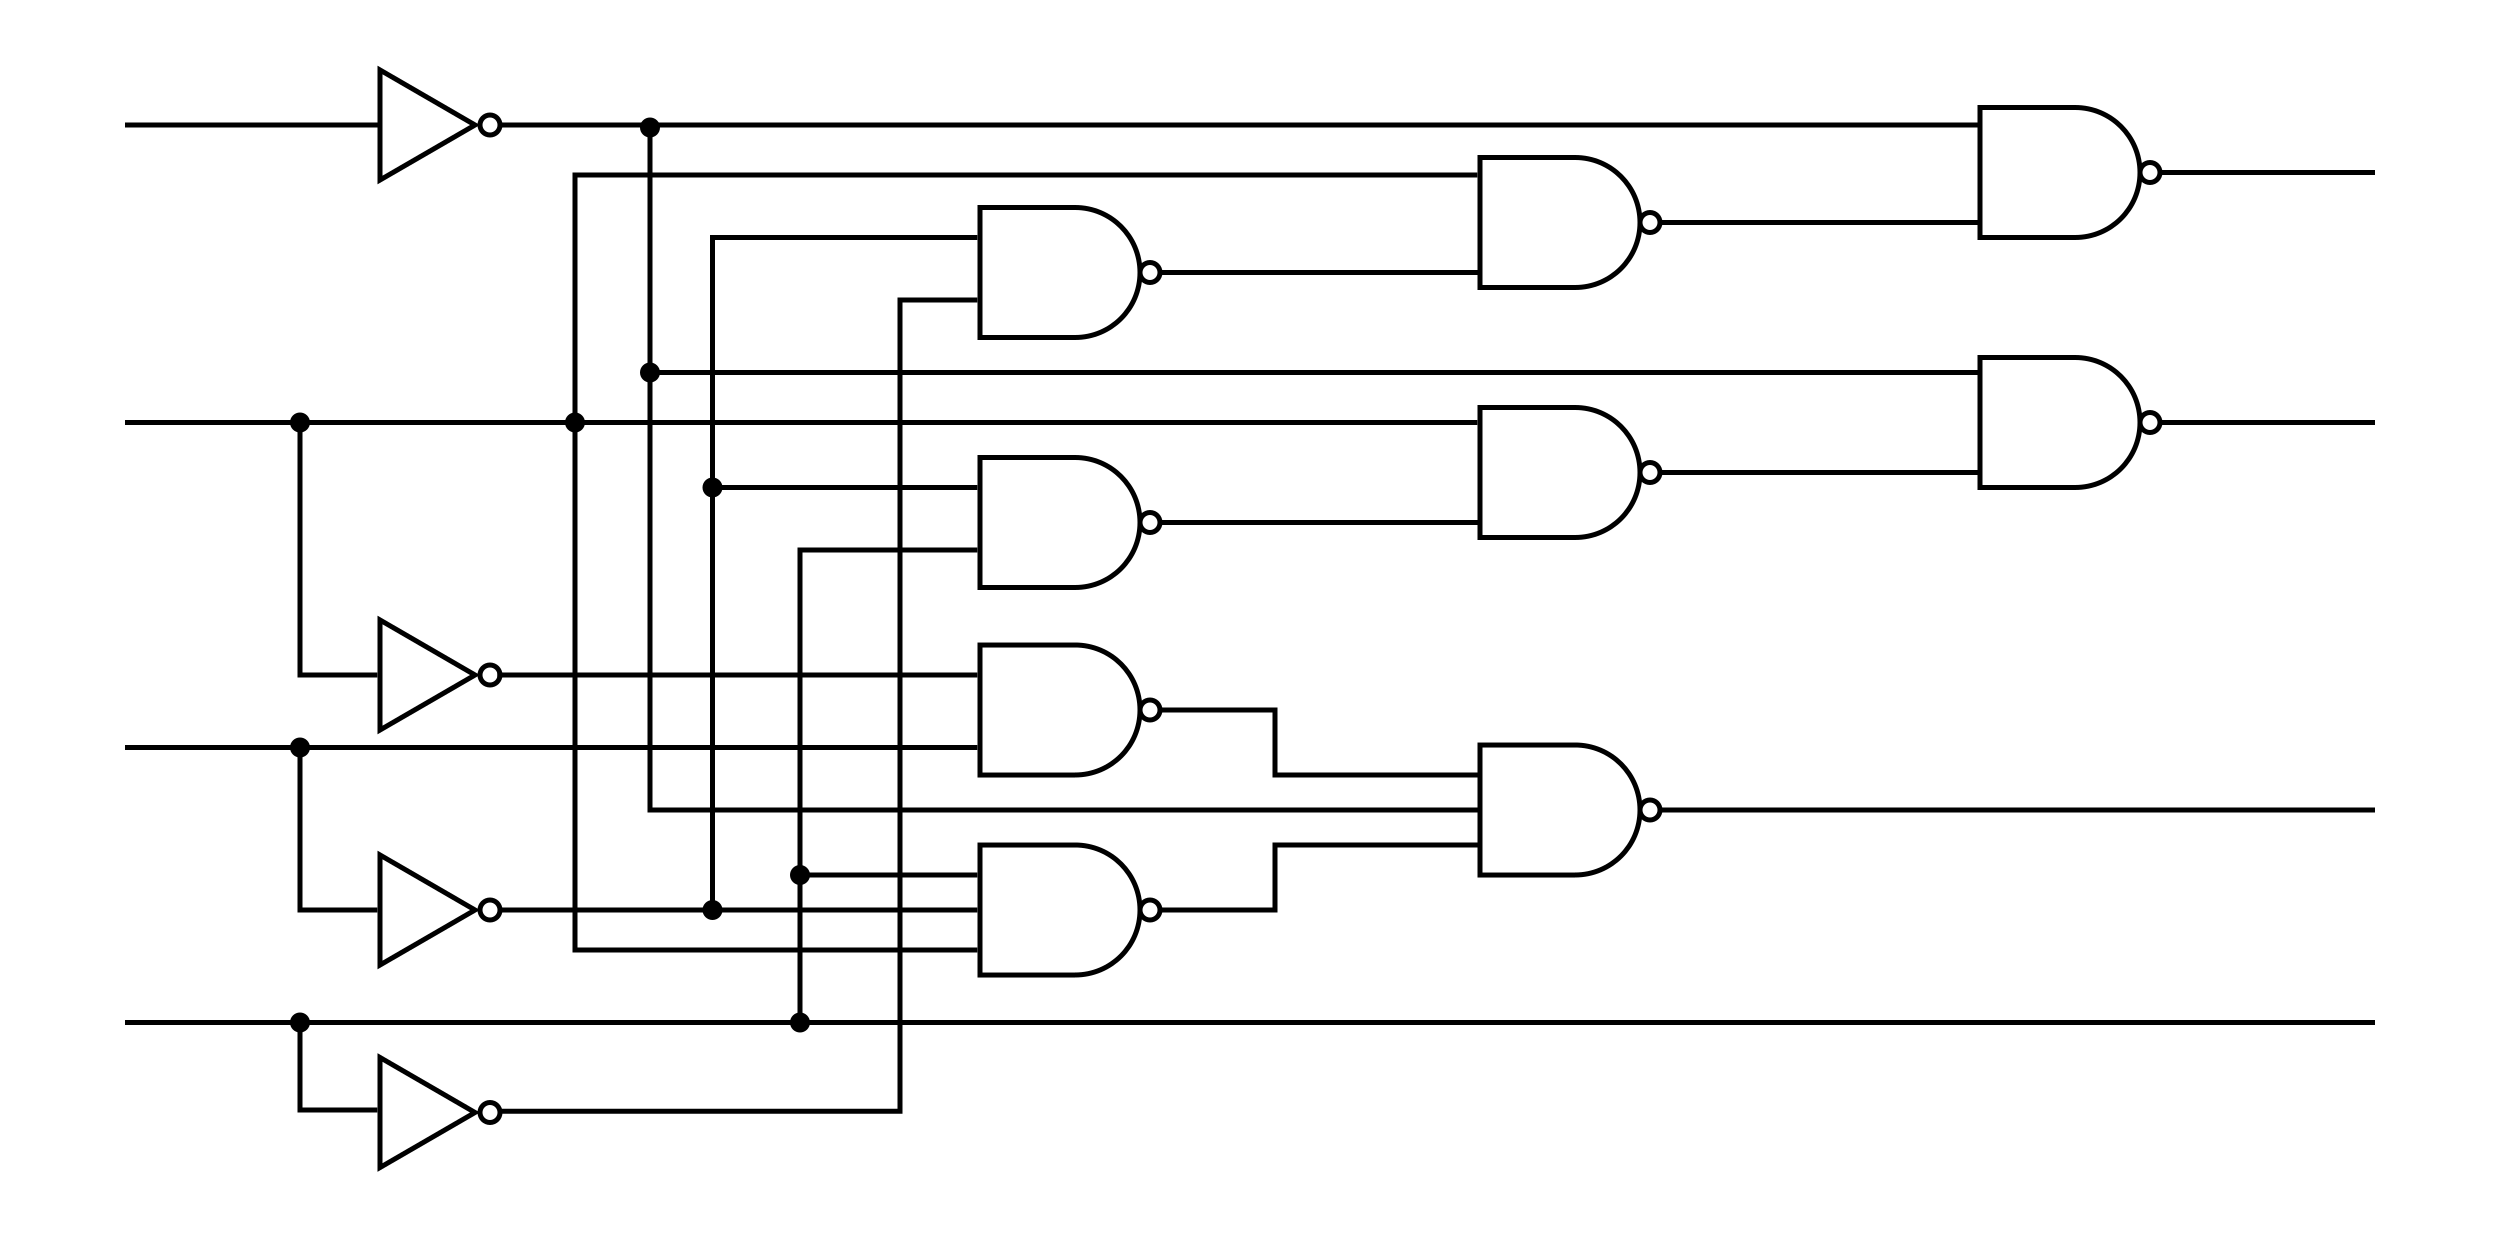
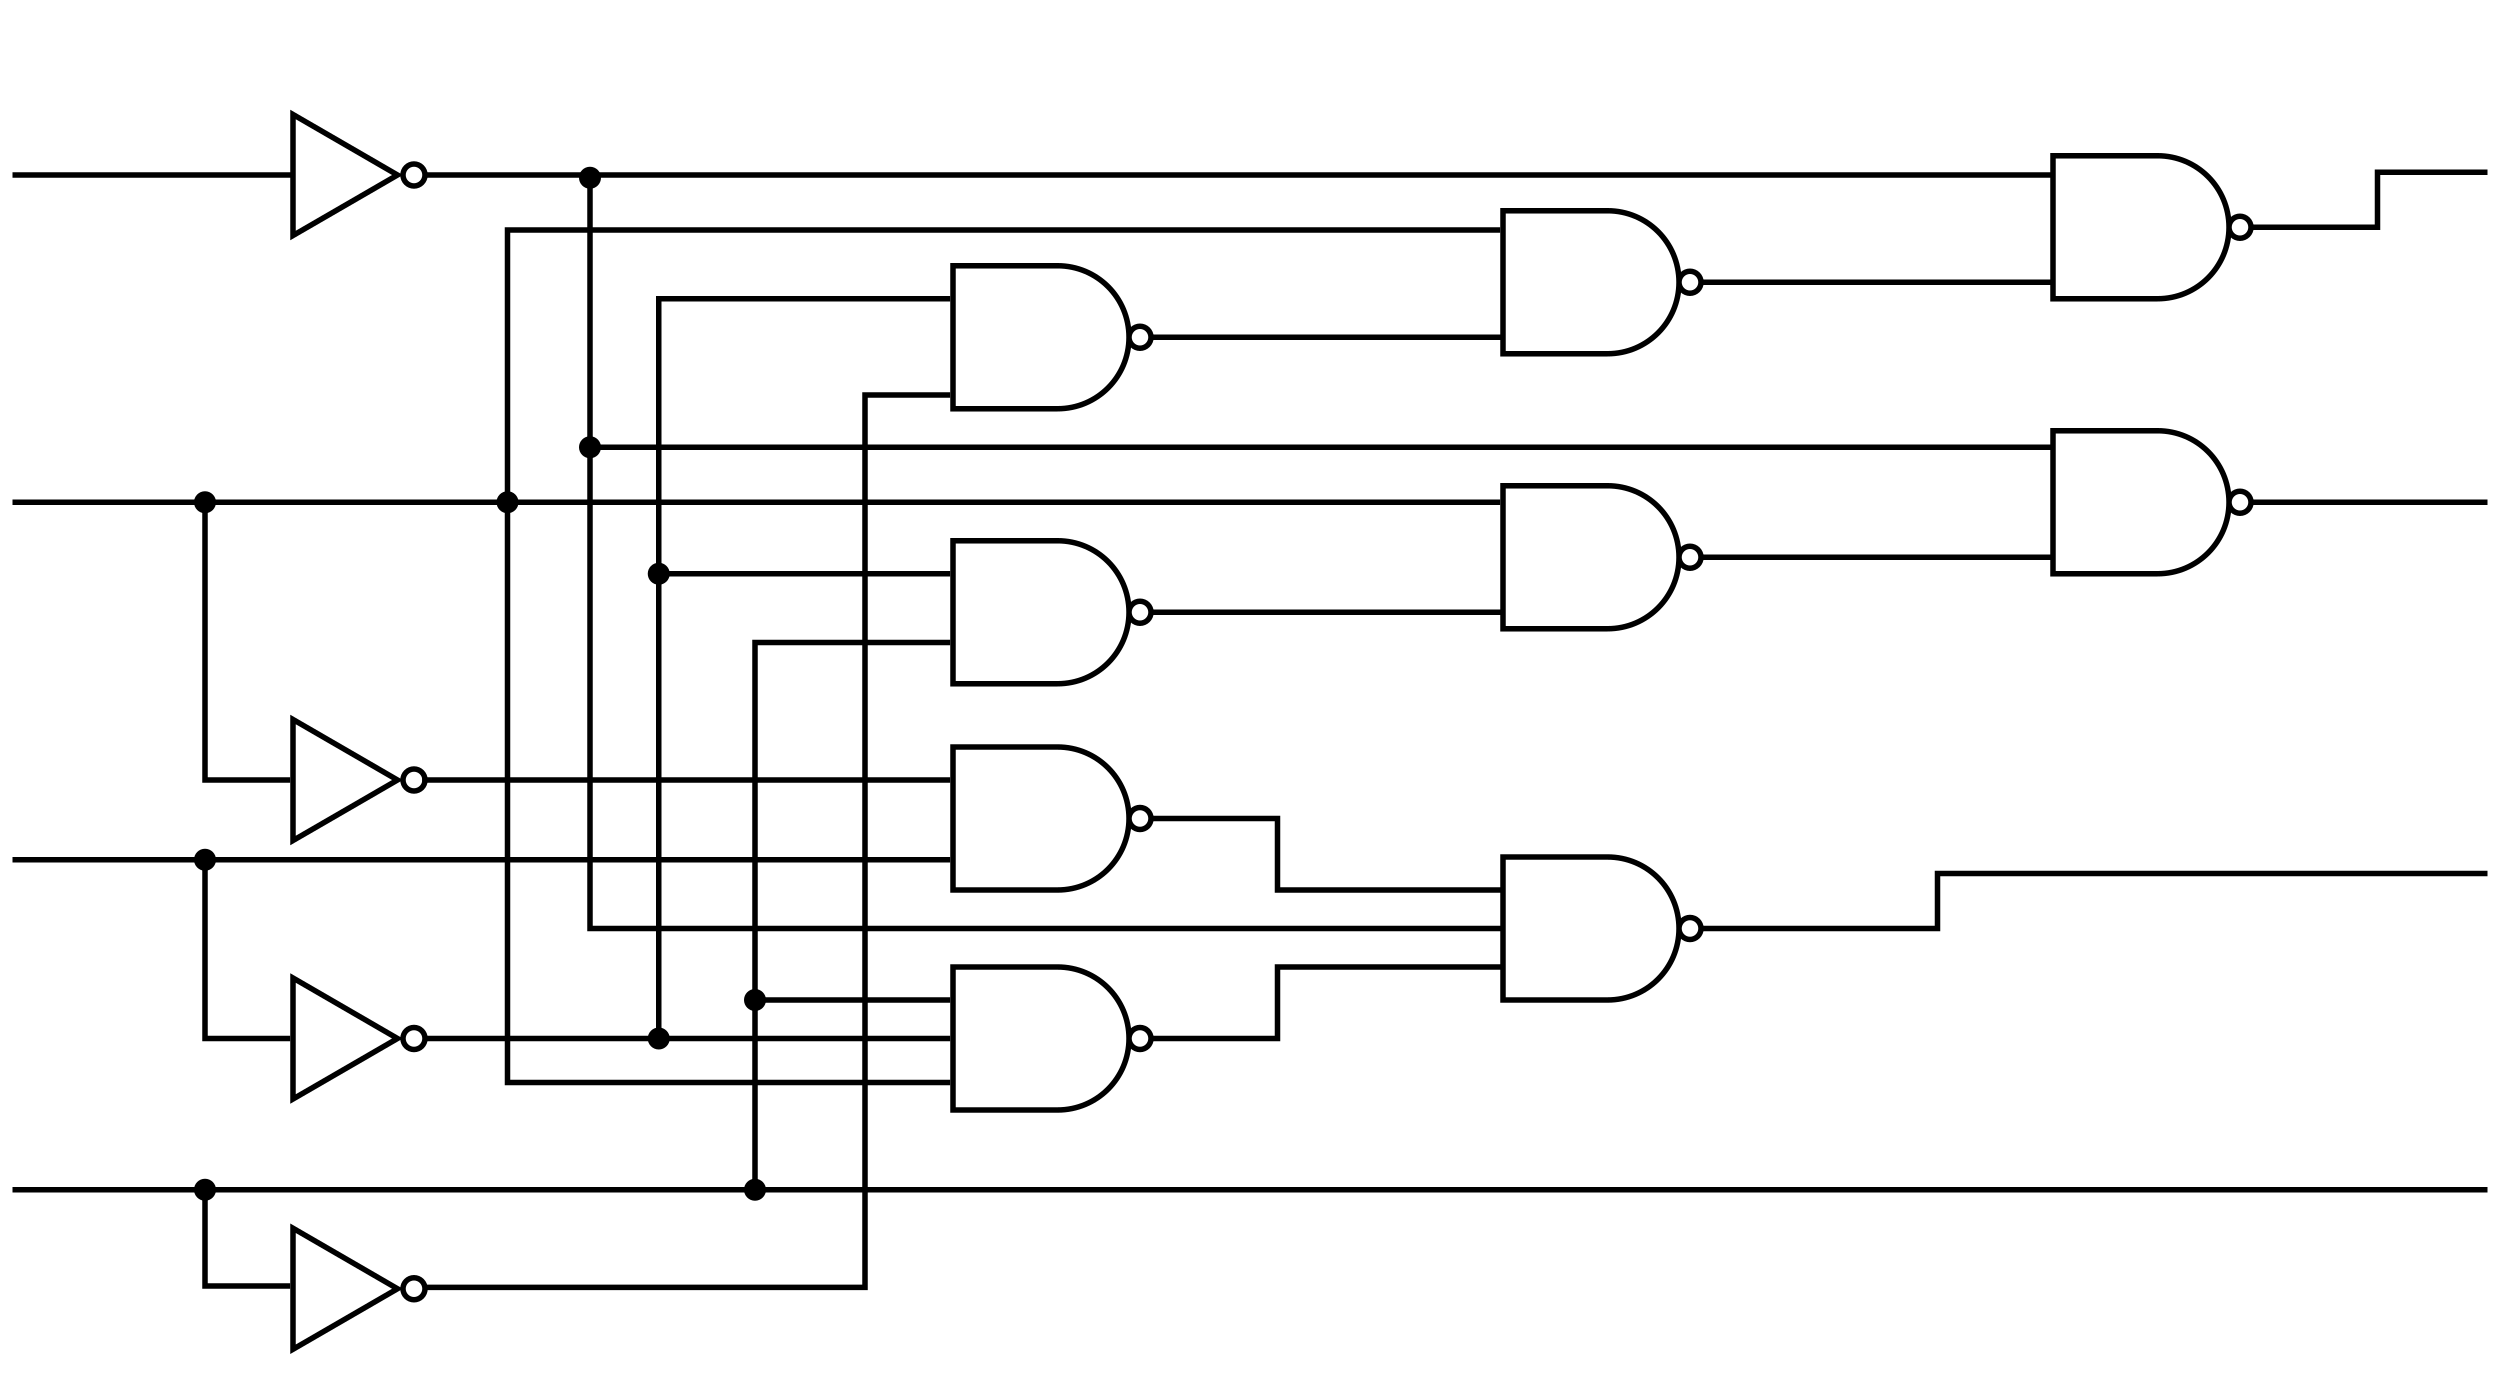
- <svg xmlns="http://www.w3.org/2000/svg" viewBox="0 0 1000 500" version="1.0">
-   <g transform="translate(0,-50)">
+ <svg xmlns="http://www.w3.org/2000/svg" viewBox="0 0 1000 550" version="1.0">
+   <g transform="translate(-50,-40) scale(1.1)">
    <g transform="translate(100, 45) scale(2)">
-       <line stroke="black" x1="-25" y1="27.5" x2="26" y2="27.5" />
+       <line id="d" stroke="black" x1="-25" y1="27.5" x2="26" y2="27.5" />
      <path fill="none" stroke="black" stroke-linecap="square" d="M 50 27.5 c 0 1.1 -0.9 2 -2 2 s -2 -0.9 -2 -2 c 0 -1.1 0.9 -2 2 -2 s 2 0.9 2 2 z m -24 11 v -22 l 19 11 l -19 11 z " />
-       <line stroke="black" x1="50" y1="27.5" x2="346" y2="27.5" />
-       <circle cx="80" cy="28" r="2" fill="black" />
-       <path fill="none" stroke="black" d="M 80,27 L 80,77 L 346,77" />
-       <circle cx="80" cy="77" r="2" fill="black" />
-       <path fill="none" stroke="black" d="M 80,77 L 80,164.5 L 246,164.5" />
+       <line id="not1s" stroke="black" x1="50" y1="27.5" x2="346" y2="27.5" />
+       <circle id="not1s-dot" cx="80" cy="28" r="2" fill="black" />
+       <path id="not1s-1" fill="none" stroke="black" d="M 80,27 L 80,77 L 346,77" />
+       <circle id="not1s-dot2" cx="80" cy="77" r="2" fill="black" />
+       <path id="not1s-2" fill="none" stroke="black" d="M 80,77 L 80,164.5 L 246,164.5" />
    </g>
    <g transform="translate(50,0)">
      <g transform="translate(300, 105) scale(2)">
        <path fill="none" stroke="black" stroke-linecap="square" d="M 40 40 h -19 v -26 l 19 0 c 7.2 0 13 5.8 13 13 s -5.8 13 -13 13 z m 17 -13 c 0 1.1 -0.9 2 -2 2 s -2 -0.9 -2 -2 s 0.9 -2 2 -2 s 2 0.9 2 2 z" />
-         <line stroke="black" x1="57" y1="27" x2="121" y2="27" />
+         <line id="nand1s" stroke="black" x1="57" y1="27" x2="121" y2="27" />
      </g>
      <g transform="translate(500, 85) scale(2)">
        <path fill="none" stroke="black" stroke-linecap="square" d="M 40 40 h -19 v -26 l 19 0 c 7.2 0 13 5.8 13 13 s -5.8 13 -13 13 z m 17 -13 c 0 1.1 -0.9 2 -2 2 s -2 -0.9 -2 -2 s 0.9 -2 2 -2 s 2 0.9 2 2 z" />
-         <line stroke="black" x1="57" y1="27" x2="121" y2="27" />
+         <line id="nand5s" stroke="black" x1="57" y1="27" x2="121" y2="27" />
      </g>
      <g transform="translate(700, 65) scale(2)">
        <path fill="none" stroke="black" stroke-linecap="square" d="M 40 40 h -19 v -26 l 19 0 c 7.2 0 13 5.8 13 13 s -5.8 13 -13 13 z m 17 -13 c 0 1.1 -0.9 2 -2 2 s -2 -0.9 -2 -2 s 0.9 -2 2 -2 s 2 0.9 2 2 z" />
-         <line stroke="black" x1="57" y1="27" x2="100" y2="27" />
+         <path id="nand8s" stroke="black" fill="none" d="M 57,27 L 80,27 L 80,17 L 100,17" />
      </g>
    </g>
    <g>
-       <line stroke="black" stroke-width="2" x1="50" y1="219" x2="591" y2="219" />
-       <circle cx="230" cy="219" r="4" fill="black" />
-       <path fill="none" stroke="black" stroke-width="2" d="M 230,219 L 230,120 L 591,120" />
-       <path fill="none" stroke="black" stroke-width="2" d="M 230,219 L 230,430 L 391,430" />
-       <circle cx="120" cy="219" r="4" fill="black" />
-       <path fill="none" stroke="black" stroke-width="2" d="M 120,219 L 120,320 L 151,320" />
+       <line id="c" stroke="black" stroke-width="2" x1="50" y1="219" x2="591" y2="219" />
+       <circle id="c-dot" cx="230" cy="219" r="4" fill="black" />
+       <path id="c-1" fill="none" stroke="black" stroke-width="2" d="M 230,219 L 230,120 L 591,120" />
+       <path id="c-2" fill="none" stroke="black" stroke-width="2" d="M 230,219 L 230,430 L 391,430" />
+       <circle id="c-dot2" cx="120" cy="219" r="4" fill="black" />
+       <path id="c-3" fill="none" stroke="black" stroke-width="2" d="M 120,219 L 120,320 L 151,320" />
      <path transform="translate(100,265) scale(2)" fill="none" stroke="black" stroke-linecap="square" d="M 50 27.5 c 0 1.1 -0.9 2 -2 2 s -2 -0.9 -2 -2 c 0 -1.1 0.9 -2 2 -2 s 2 0.9 2 2 z m -24 11 v -22 l 19 11 l -19 11 z " />
-       <line stroke="black" stroke-width="2" x1="199" y1="320" x2="391" y2="320" />
+       <line id="not2s" stroke="black" stroke-width="2" x1="199" y1="320" x2="391" y2="320" />
    </g>
    <g transform="translate(50, 100)">
      <g transform="translate(300, 105) scale(2)">
        <path fill="none" stroke="black" stroke-linecap="square" d="M 40 40 h -19 v -26 l 19 0 c 7.2 0 13 5.8 13 13 s -5.8 13 -13 13 z m 17 -13 c 0 1.1 -0.9 2 -2 2 s -2 -0.9 -2 -2 s 0.9 -2 2 -2 s 2 0.9 2 2 z" />
-         <line stroke="black" x1="57" y1="27" x2="121" y2="27" />
+         <line id="nand2s" stroke="black" x1="57" y1="27" x2="121" y2="27" />
      </g>
      <g transform="translate(500, 85) scale(2)">
        <path fill="none" stroke="black" stroke-linecap="square" d="M 40 40 h -19 v -26 l 19 0 c 7.2 0 13 5.8 13 13 s -5.8 13 -13 13 z m 17 -13 c 0 1.1 -0.9 2 -2 2 s -2 -0.9 -2 -2 s 0.9 -2 2 -2 s 2 0.9 2 2 z" />
-         <line stroke="black" x1="57" y1="27" x2="121" y2="27" />
+         <line id="nand6s" stroke="black" x1="57" y1="27" x2="121" y2="27" />
      </g>
      <g transform="translate(700, 65) scale(2)">
        <path fill="none" stroke="black" stroke-linecap="square" d="M 40 40 h -19 v -26 l 19 0 c 7.2 0 13 5.8 13 13 s -5.8 13 -13 13 z m 17 -13 c 0 1.1 -0.9 2 -2 2 s -2 -0.9 -2 -2 s 0.9 -2 2 -2 s 2 0.9 2 2 z" />
-         <line stroke="black" x1="57" y1="27" x2="100" y2="27" />
+         <line id="nand9s" stroke="black" x1="57" y1="27" x2="100" y2="27" />
      </g>
    </g>
    <g transform="translate(0,130)">
-       <line stroke="black" stroke-width="2" x1="50" y1="219" x2="391" y2="219" />
-       <circle cx="120" cy="219" r="4" fill="black" />
-       <path fill="none" stroke="black" stroke-width="2" d="M 120,219 L 120,284 L 151,284" />
+       <line id="b" stroke="black" stroke-width="2" x1="50" y1="219" x2="391" y2="219" />
+       <circle id="b-dot" cx="120" cy="219" r="4" fill="black" />
+       <path id="b-2" fill="none" stroke="black" stroke-width="2" d="M 120,219 L 120,284 L 151,284" />
      <path transform="translate(100,229) scale(2)" fill="none" stroke="black" stroke-linecap="square" d="M 50 27.5 c 0 1.1 -0.9 2 -2 2 s -2 -0.9 -2 -2 c 0 -1.1 0.9 -2 2 -2 s 2 0.9 2 2 z m -24 11 v -22 l 19 11 l -19 11 z " />
-       <line stroke="black" stroke-width="2" x1="200" y1="284" x2="391" y2="284" />
-       <circle cx="285" cy="284" r="4" fill="black" />
-       <path fill="none" stroke="black" stroke-width="2" d="M 285,284 L 285,115 L 391,115" />
-       <circle cx="285" cy="115" r="4" fill="black" />
-       <path fill="none" stroke="black" stroke-width="2" d="M 285,115 L 285,15 L 391,15" />
+       <line id="not3s" stroke="black" stroke-width="2" x1="200" y1="284" x2="391" y2="284" />
+       <circle id="not3s-dot" cx="285" cy="284" r="4" fill="black" />
+       <path id="not3s-1" fill="none" stroke="black" stroke-width="2" d="M 285,284 L 285,115 L 391,115" />
+       <circle id="not3s-dot2" cx="285" cy="115" r="4" fill="black" />
+       <path id="not3s-2" fill="none" stroke="black" stroke-width="2" d="M 285,115 L 285,15 L 391,15" />
    </g>
    <g transform="translate(50, 180)">
      <g transform="translate(300, 100) scale(2)">
        <path fill="none" stroke="black" stroke-linecap="square" d="M 40 40 h -19 v -26 l 19 0 c 7.2 0 13 5.8 13 13 s -5.8 13 -13 13 z m 17 -13 c 0 1.1 -0.9 2 -2 2 s -2 -0.9 -2 -2 s 0.9 -2 2 -2 s 2 0.9 2 2 z" />
-         <path fill="none" stroke="black" stroke-width="1" d="M 57,27 L 80,27 L 80,40 L 121,40" />
+         <path id="nand3s" fill="none" stroke="black" stroke-width="1" d="M 57,27 L 80,27 L 80,40 L 121,40" />
      </g>
      <g transform="translate(500, 140) scale(2)">
        <path fill="none" stroke="black" stroke-linecap="square" d="M 40 40 h -19 v -26 l 19 0 c 7.2 0 13 5.8 13 13 s -5.8 13 -13 13 z m 17 -13 c 0 1.1 -0.9 2 -2 2 s -2 -0.9 -2 -2 s 0.9 -2 2 -2 s 2 0.9 2 2 z" />
-         <path fill="none" stroke="black" stroke-width="1" d="M 57,27 L 200,27" />
+         <path id="nand7s" fill="none" stroke="black" stroke-width="1" d="M 57,27 L 100,27 L 100,17 L 200,17" />
      </g>
      <g transform="translate(300, 180) scale(2)">
        <path fill="none" stroke="black" stroke-linecap="square" d="M 40 40 h -19 v -26 l 19 0 c 7.2 0 13 5.8 13 13 s -5.8 13 -13 13 z m 17 -13 c 0 1.1 -0.9 2 -2 2 s -2 -0.9 -2 -2 s 0.9 -2 2 -2 s 2 0.9 2 2 z" />
-         <path fill="none" stroke="black" stroke-width="1" d="M 57,27 L 80,27 L 80,14 L 121,14" />
+         <path id="nand4s" fill="none" stroke="black" stroke-width="1" d="M 57,27 L 80,27 L 80,14 L 121,14" />
      </g>
    </g>
-     <g transform="translate(0,240)">
-       <line stroke="black" stroke-width="2" x1="50" y1="219" x2="950" y2="219" />
-       <circle cx="120" cy="219" r="4" fill="black" />
-       <path fill="none" stroke="black" stroke-width="2" d="M 120,219 L 120,254 L 151,254" />
-       <circle cx="320" cy="219" r="4" fill="black" />
-       <path fill="none" stroke="black" stroke-width="2" d="M 320,219 L 320,30 L 391,30" />
-       <circle cx="320" cy="160" r="4" fill="black" />
-       <line stroke="black" stroke-width="2" x1="320" y1="160" x2="391" y2="160" />
+     <g transform="translate(0,250)">
+       <line id="a" stroke="black" stroke-width="2" x1="50" y1="219" x2="950" y2="219" />
+       <circle id="a-dot" cx="120" cy="219" r="4" fill="black" />
+       <path id="a-1" fill="none" stroke="black" stroke-width="2" d="M 120,219 L 120,254 L 151,254" />
+       <circle id="a-dot2" cx="320" cy="219" r="4" fill="black" />
+       <path id="a-2" fill="none" stroke="black" stroke-width="2" d="M 320,219 L 320,20 L 391,20" />
+       <circle id="a-dot3" cx="320" cy="150" r="4" fill="black" />
+       <line id="a-3" stroke="black" stroke-width="2" x1="320" y1="150" x2="391" y2="150" />
      <path transform="translate(100,200) scale(2)" fill="none" stroke="black" stroke-linecap="square" d="M 50 27.5 c 0 1.1 -0.9 2 -2 2 s -2 -0.9 -2 -2 c 0 -1.1 0.9 -2 2 -2 s 2 0.9 2 2 z m -24 11 v -22 l 19 11 l -19 11 z " />
-       <path fill="none" stroke="black" stroke-width="2" d="M 200,254.5 L 360,254.5 L 360,-70 L 391,-70" />
+       <path id="not4s" fill="none" stroke="black" stroke-width="2" d="M 200,254.5 L 360,254.5 L 360,-70 L 391,-70" />
    </g>
  </g>
</svg>
